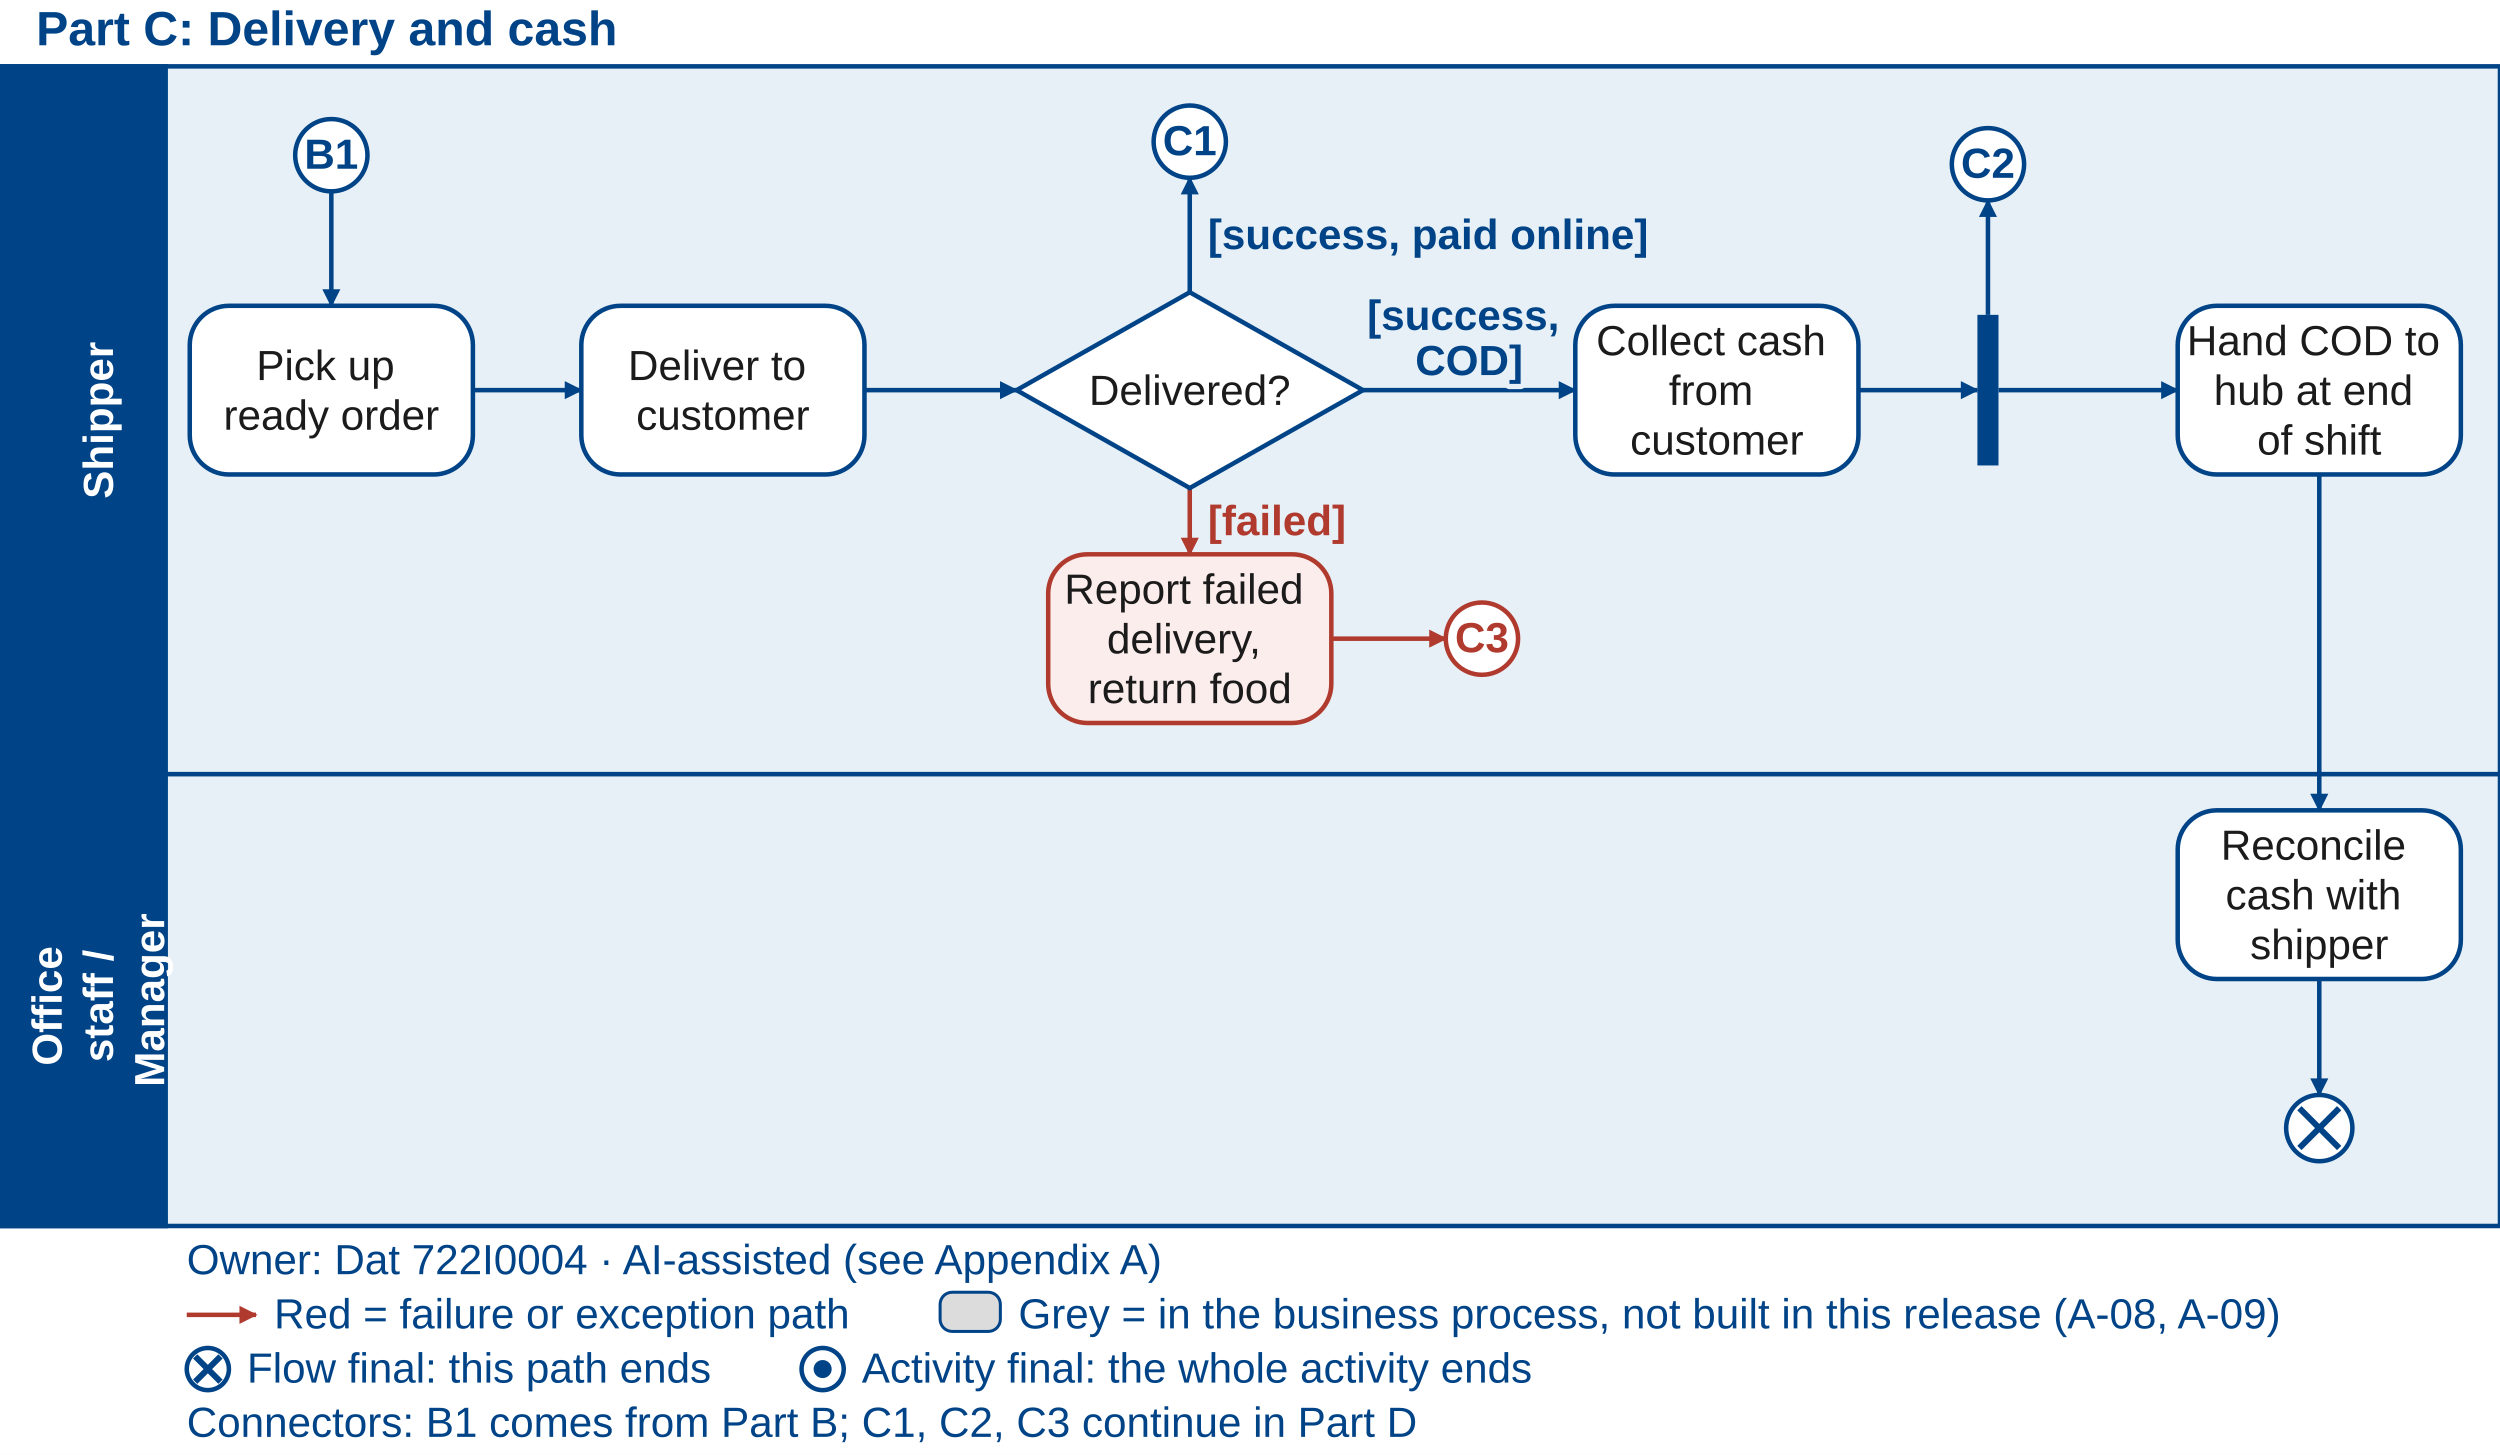
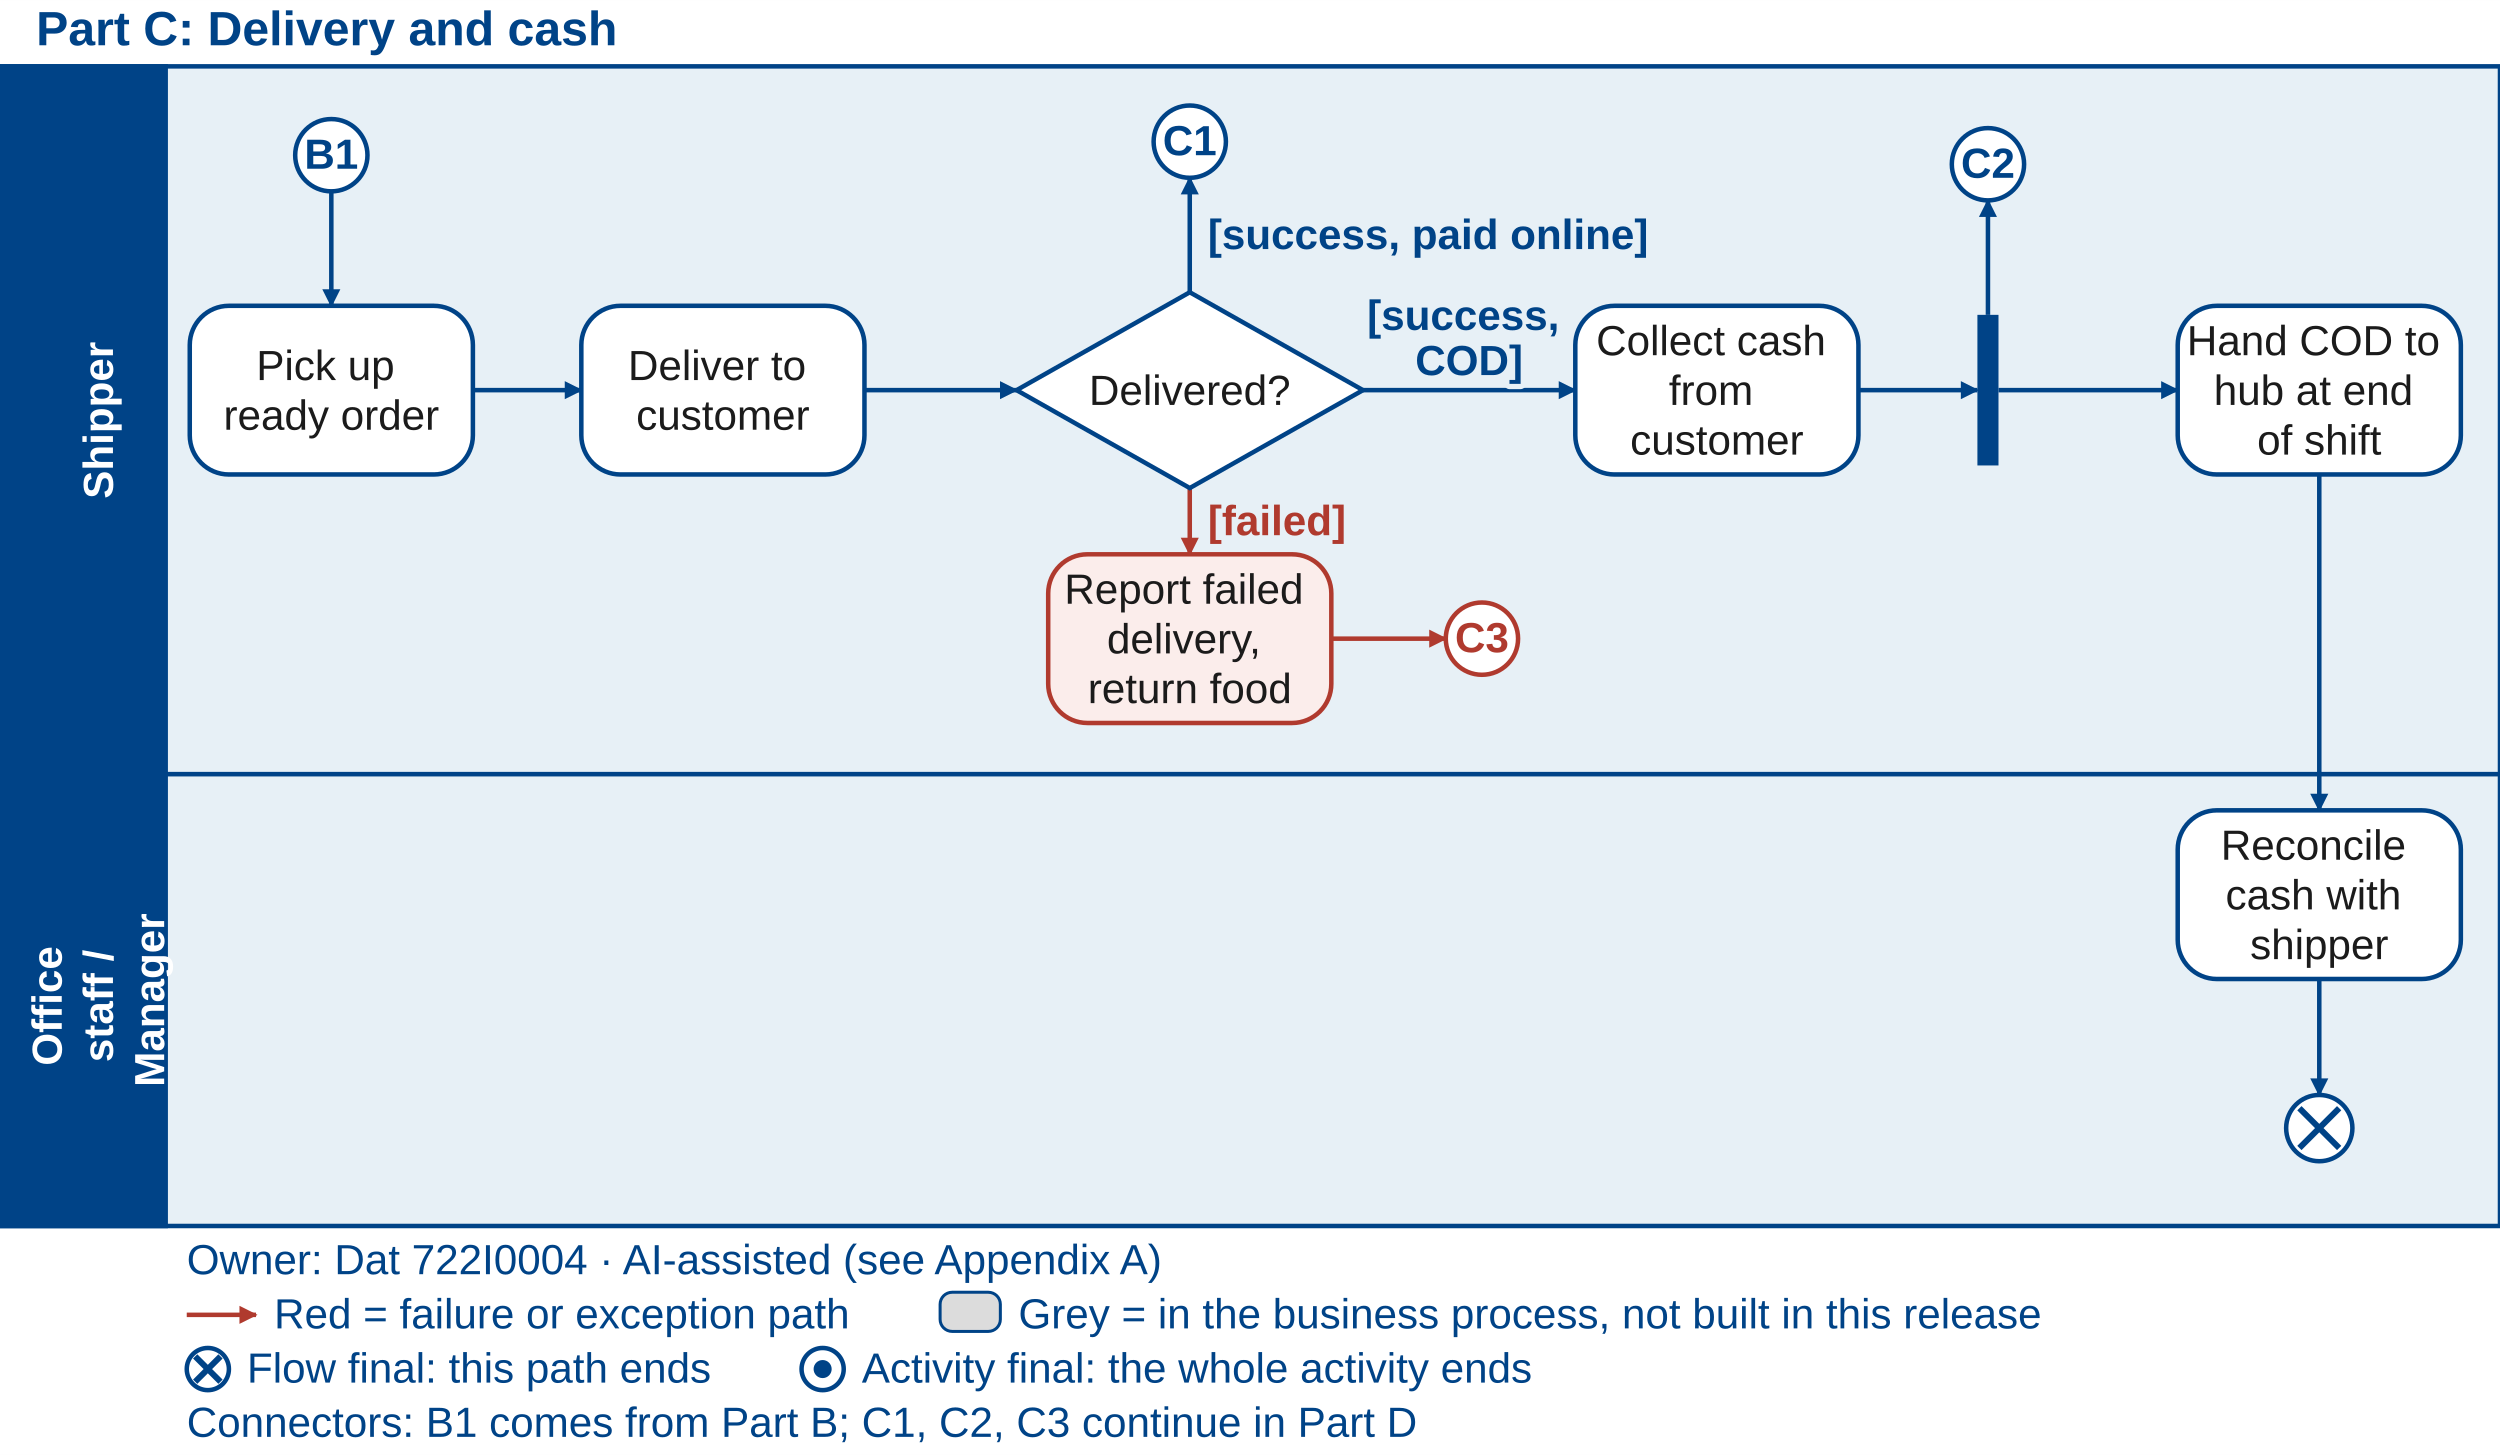
<svg xmlns="http://www.w3.org/2000/svg" width="2500" height="1455" viewBox="3110 0 1660 966">
  <defs>
    <marker id="ab" viewBox="0 0 12 12" refX="11" refY="6" markerWidth="12" markerHeight="12" markerUnits="userSpaceOnUse" orient="auto">
      <path d="M0,0 L12,6 L0,12 z" fill="#004387" />
    </marker>
    <marker id="ar" viewBox="0 0 12 12" refX="11" refY="6" markerWidth="12" markerHeight="12" markerUnits="userSpaceOnUse" orient="auto">
      <path d="M0,0 L12,6 L0,12 z" fill="#B03A2E" />
    </marker>
  </defs>
  <rect x="3110" y="0" width="1660" height="966" fill="#FFFFFF" />
  <text x="3134" y="30" font-family="Arial, Helvetica, sans-serif" font-size="32" font-weight="bold" fill="#004387">Part C: Delivery and cash</text>
  <rect x="3110" y="44" width="1660" height="470" fill="#E7F0F6" stroke="#004387" stroke-width="3" />
  <rect x="3110" y="44" width="110" height="470" fill="#004387" stroke="#004387" stroke-width="3" />
  <text transform="translate(3175.0,279.0) rotate(-90)" font-family="Arial, Helvetica, sans-serif" font-size="28" font-weight="bold" fill="#FFFFFF" text-anchor="middle">
    <tspan x="0" dy="10.0">Shipper</tspan>
  </text>
  <rect x="3110" y="514" width="1660" height="300" fill="#E7F0F6" stroke="#004387" stroke-width="3" />
  <rect x="3110" y="514" width="110" height="300" fill="#004387" stroke="#004387" stroke-width="3" />
  <text transform="translate(3175.0,664.0) rotate(-90)" font-family="Arial, Helvetica, sans-serif" font-size="28" font-weight="bold" fill="#FFFFFF" text-anchor="middle">
    <tspan x="0" dy="-24.0">Office</tspan>
    <tspan x="0" dy="34">staff /</tspan>
    <tspan x="0" dy="34">Manager</tspan>
  </text>
  <path d="M3330.0,127.0 L3330.0,203.0" fill="none" stroke="#004387" stroke-width="3" marker-end="url(#ab)" stroke-linejoin="round" />
  <path d="M3424.0,259.0 L3496.0,259.0" fill="none" stroke="#004387" stroke-width="3" marker-end="url(#ab)" stroke-linejoin="round" />
  <path d="M3684.0,259.0 L3785.0,259.0" fill="none" stroke="#004387" stroke-width="3" marker-end="url(#ab)" stroke-linejoin="round" />
  <path d="M4015.0,259.0 L4156.0,259.0" fill="none" stroke="#004387" stroke-width="3" marker-end="url(#ab)" stroke-linejoin="round" />
  <path d="M3900.0,194.0 L3900.0,118.0" fill="none" stroke="#004387" stroke-width="3" marker-end="url(#ab)" stroke-linejoin="round" />
  <path d="M3900.0,324.0 L3900.0,368.0" fill="none" stroke="#B03A2E" stroke-width="3" marker-end="url(#ar)" stroke-linejoin="round" />
  <path d="M4344.0,259.0 L4423.0,259.0" fill="none" stroke="#004387" stroke-width="3" marker-end="url(#ab)" stroke-linejoin="round" />
  <path d="M4437.0,259.0 L4556.0,259.0" fill="none" stroke="#004387" stroke-width="3" marker-end="url(#ab)" stroke-linejoin="round" />
  <path d="M4430.0,209.0 L4430.0,133.0" fill="none" stroke="#004387" stroke-width="3" marker-end="url(#ab)" stroke-linejoin="round" />
  <path d="M4650.0,315.0 L4650.0,538.0" fill="none" stroke="#004387" stroke-width="3" marker-end="url(#ab)" stroke-linejoin="round" />
  <path d="M4650.0,650.0 L4650.0,727.0" fill="none" stroke="#004387" stroke-width="3" marker-end="url(#ab)" stroke-linejoin="round" />
  <path d="M3994.0,424.0 L4070.0,424.0" fill="none" stroke="#B03A2E" stroke-width="3" marker-end="url(#ar)" stroke-linejoin="round" />
  <rect x="3236.0" y="203.0" width="188" height="112" rx="26" fill="#FFFFFF" stroke="#004387" stroke-width="3" />
  <text x="3330" y="252.3" font-family="Arial, Helvetica, sans-serif" font-size="28" fill="#1B1B1B" text-anchor="middle" font-weight="normal">
    <tspan x="3330" dy="0">Pick up</tspan>
    <tspan x="3330" dy="33">ready order</tspan>
  </text>
  <rect x="3496.0" y="203.0" width="188" height="112" rx="26" fill="#FFFFFF" stroke="#004387" stroke-width="3" />
  <text x="3590" y="252.3" font-family="Arial, Helvetica, sans-serif" font-size="28" fill="#1B1B1B" text-anchor="middle" font-weight="normal">
    <tspan x="3590" dy="0">Deliver to</tspan>
    <tspan x="3590" dy="33">customer</tspan>
  </text>
  <polygon points="3900,194.0 4015.0,259 3900,324.0 3785.0,259" fill="#FFFFFF" stroke="#004387" stroke-width="3" />
  <text x="3900" y="268.8" font-family="Arial, Helvetica, sans-serif" font-size="28" fill="#1B1B1B" text-anchor="middle" font-weight="normal">
    <tspan x="3900" dy="0">Delivered?</tspan>
  </text>
  <rect x="4156.0" y="203.0" width="188" height="112" rx="26" fill="#FFFFFF" stroke="#004387" stroke-width="3" />
  <text x="4250" y="235.8" font-family="Arial, Helvetica, sans-serif" font-size="28" fill="#1B1B1B" text-anchor="middle" font-weight="normal">
    <tspan x="4250" dy="0">Collect cash</tspan>
    <tspan x="4250" dy="33">from</tspan>
    <tspan x="4250" dy="33">customer</tspan>
  </text>
  <rect x="4423.0" y="209.0" width="14" height="100" fill="#004387" />
  <rect x="4556.0" y="203.0" width="188" height="112" rx="26" fill="#FFFFFF" stroke="#004387" stroke-width="3" />
  <text x="4650" y="235.8" font-family="Arial, Helvetica, sans-serif" font-size="28" fill="#1B1B1B" text-anchor="middle" font-weight="normal">
    <tspan x="4650" dy="0">Hand COD to</tspan>
    <tspan x="4650" dy="33">hub at end</tspan>
    <tspan x="4650" dy="33">of shift</tspan>
  </text>
  <rect x="3806.0" y="368.0" width="188" height="112" rx="26" fill="#FBEDEB" stroke="#B03A2E" stroke-width="3" />
  <text x="3900" y="400.8" font-family="Arial, Helvetica, sans-serif" font-size="28" fill="#1B1B1B" text-anchor="middle" font-weight="normal">
    <tspan x="3900" dy="0">Report failed</tspan>
    <tspan x="3900" dy="33">delivery,</tspan>
    <tspan x="3900" dy="33">return food</tspan>
  </text>
  <rect x="4556.0" y="538.0" width="188" height="112" rx="26" fill="#FFFFFF" stroke="#004387" stroke-width="3" />
  <text x="4650" y="570.8" font-family="Arial, Helvetica, sans-serif" font-size="28" fill="#1B1B1B" text-anchor="middle" font-weight="normal">
    <tspan x="4650" dy="0">Reconcile</tspan>
    <tspan x="4650" dy="33">cash with</tspan>
    <tspan x="4650" dy="33">shipper</tspan>
  </text>
  <circle cx="4650" cy="749" r="22.0" fill="#FFFFFF" stroke="#004387" stroke-width="3" />
  <path d="M4636.8,735.8 L4663.2,762.2 M4636.8,762.2 L4663.2,735.8" stroke="#004387" stroke-width="4" />
  <circle cx="3330.0" cy="103.0" r="24" fill="#FFFFFF" stroke="#004387" stroke-width="3" />
  <text x="3330.0" y="112.0" font-family="Arial, Helvetica, sans-serif" font-size="28" font-weight="bold" fill="#004387" text-anchor="middle">B1</text>
  <circle cx="3900.0" cy="94.0" r="24" fill="#FFFFFF" stroke="#004387" stroke-width="3" />
  <text x="3900.0" y="103.0" font-family="Arial, Helvetica, sans-serif" font-size="28" font-weight="bold" fill="#004387" text-anchor="middle">C1</text>
  <circle cx="4430.0" cy="109.0" r="24" fill="#FFFFFF" stroke="#004387" stroke-width="3" />
  <text x="4430.0" y="118.0" font-family="Arial, Helvetica, sans-serif" font-size="28" font-weight="bold" fill="#004387" text-anchor="middle">C2</text>
  <circle cx="4094.0" cy="424.0" r="24" fill="#FFFFFF" stroke="#B03A2E" stroke-width="3" />
  <text x="4094.0" y="433.0" font-family="Arial, Helvetica, sans-serif" font-size="28" font-weight="bold" fill="#B03A2E" text-anchor="middle">C3</text>
  <text x="4085.5" y="219.0" font-family="Arial, Helvetica, sans-serif" font-size="28" font-weight="bold" fill="#004387" text-anchor="middle" stroke="#E7F0F6" stroke-width="7" stroke-linejoin="round" paint-order="stroke">
    <tspan x="4085.5" dy="0">[success,</tspan>
    <tspan x="4085.5" dy="30">COD]</tspan>
  </text>
  <text x="3912.0" y="165.3" font-family="Arial, Helvetica, sans-serif" font-size="28" font-weight="bold" fill="#004387" text-anchor="start" stroke="#E7F0F6" stroke-width="7" stroke-linejoin="round" paint-order="stroke">
    <tspan x="3912.0" dy="0">[success, paid online]</tspan>
  </text>
  <text x="3912.0" y="355.3" font-family="Arial, Helvetica, sans-serif" font-size="28" font-weight="bold" fill="#B03A2E" text-anchor="start" stroke="#E7F0F6" stroke-width="7" stroke-linejoin="round" paint-order="stroke">
    <tspan x="3912.0" dy="0">[failed]</tspan>
  </text>
  <text x="3234" y="846" font-family="Arial, Helvetica, sans-serif" font-size="28" fill="#004387">Owner: Dat 722I0004 · AI-assisted (see Appendix A)</text>
  <text x="3234" y="954" font-family="Arial, Helvetica, sans-serif" font-size="28" fill="#004387" text-anchor="start">Connectors: B1 comes from Part B; C1, C2, C3 continue in Part D</text>
  <path d="M3234,873 L3280,873" stroke="#B03A2E" stroke-width="3" marker-end="url(#ar)" />
  <text x="3292" y="882" font-family="Arial, Helvetica, sans-serif" font-size="28" fill="#004387">Red = failure or exception path</text>
  <rect x="3734.234" y="858" width="40" height="26" rx="8" fill="#DCDCDC" stroke="#004387" stroke-width="2" />
-   <text x="3786.234" y="882" font-family="Arial, Helvetica, sans-serif" font-size="28" fill="#004387">Grey = in the business process, not built in this release (A-08, A-09)</text>
+   <text x="3786.234" y="882" font-family="Arial, Helvetica, sans-serif" font-size="28" fill="#004387">Grey = in the business process, not built in this release</text>
  <circle cx="3248" cy="909" r="14" fill="#FFFFFF" stroke="#004387" stroke-width="3" />
  <path d="M3239.6,900.6 L3256.4,917.4 M3239.6,917.4 L3256.4,900.6" stroke="#004387" stroke-width="4" />
  <text x="3274" y="918" font-family="Arial, Helvetica, sans-serif" font-size="28" fill="#004387">Flow final: this path ends</text>
  <circle cx="3656.234" cy="909" r="14" fill="#FFFFFF" stroke="#004387" stroke-width="3" />
  <circle cx="3656.234" cy="909" r="6" fill="#004387" />
  <text x="3682.234" y="918" font-family="Arial, Helvetica, sans-serif" font-size="28" fill="#004387">Activity final: the whole activity ends</text>
</svg>
